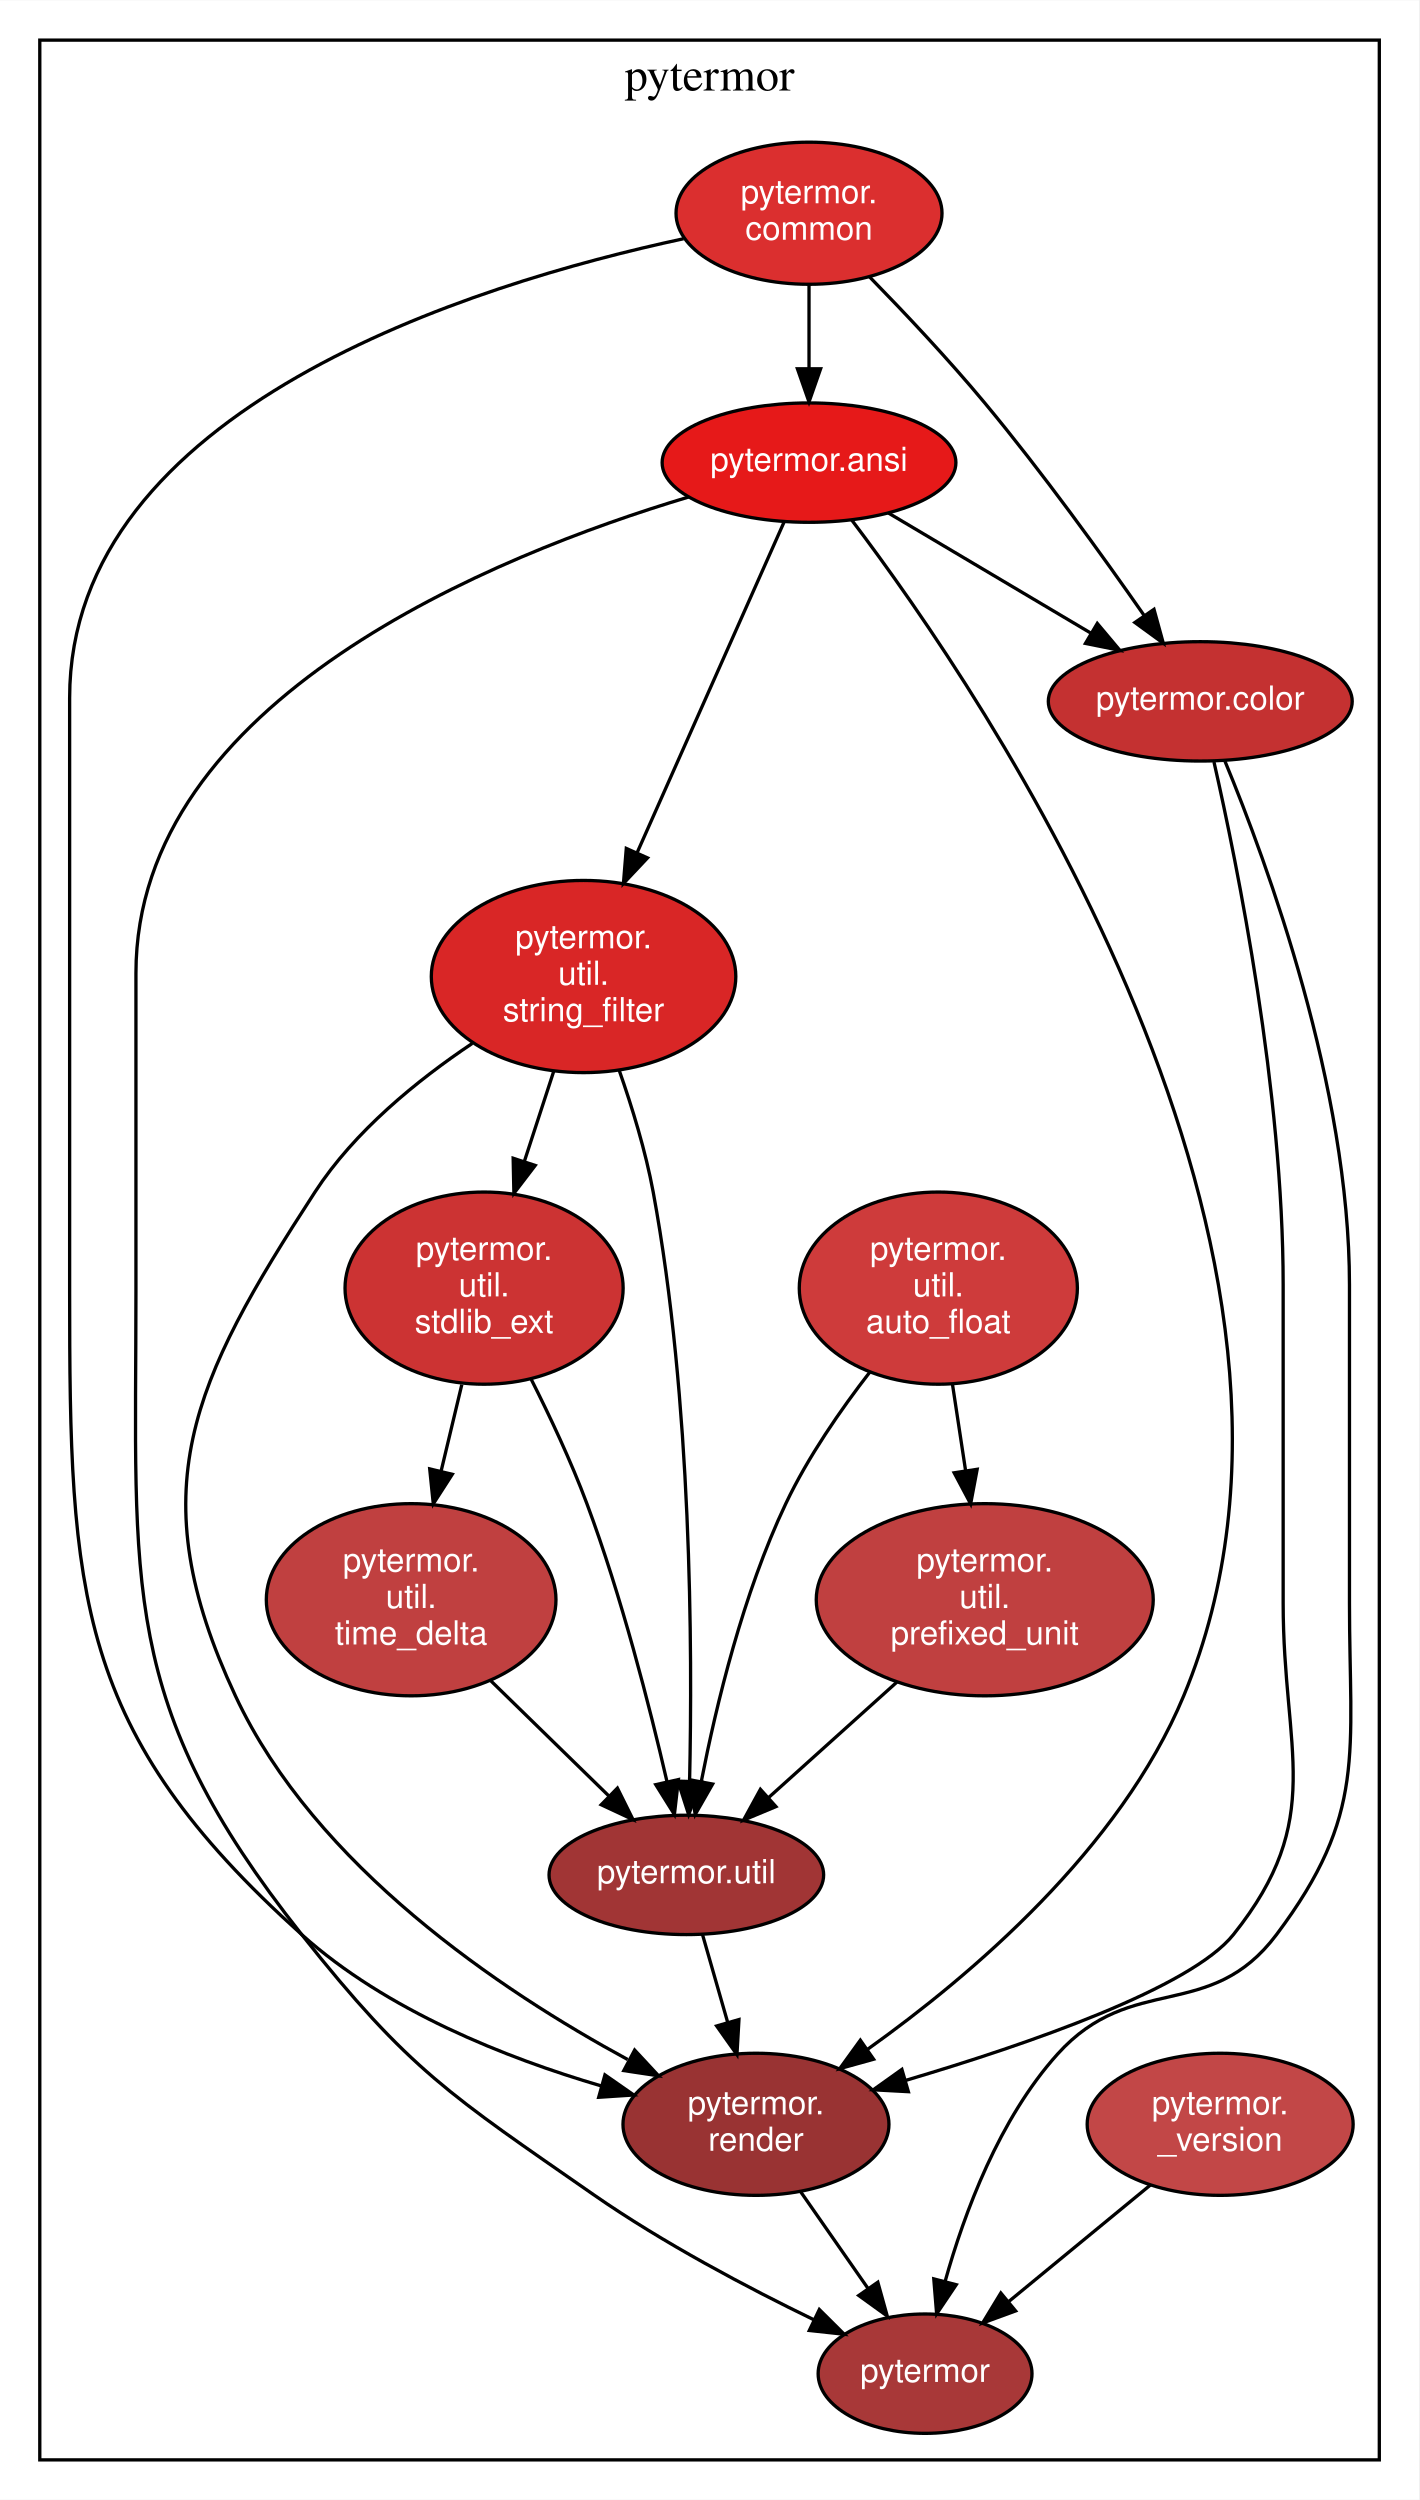
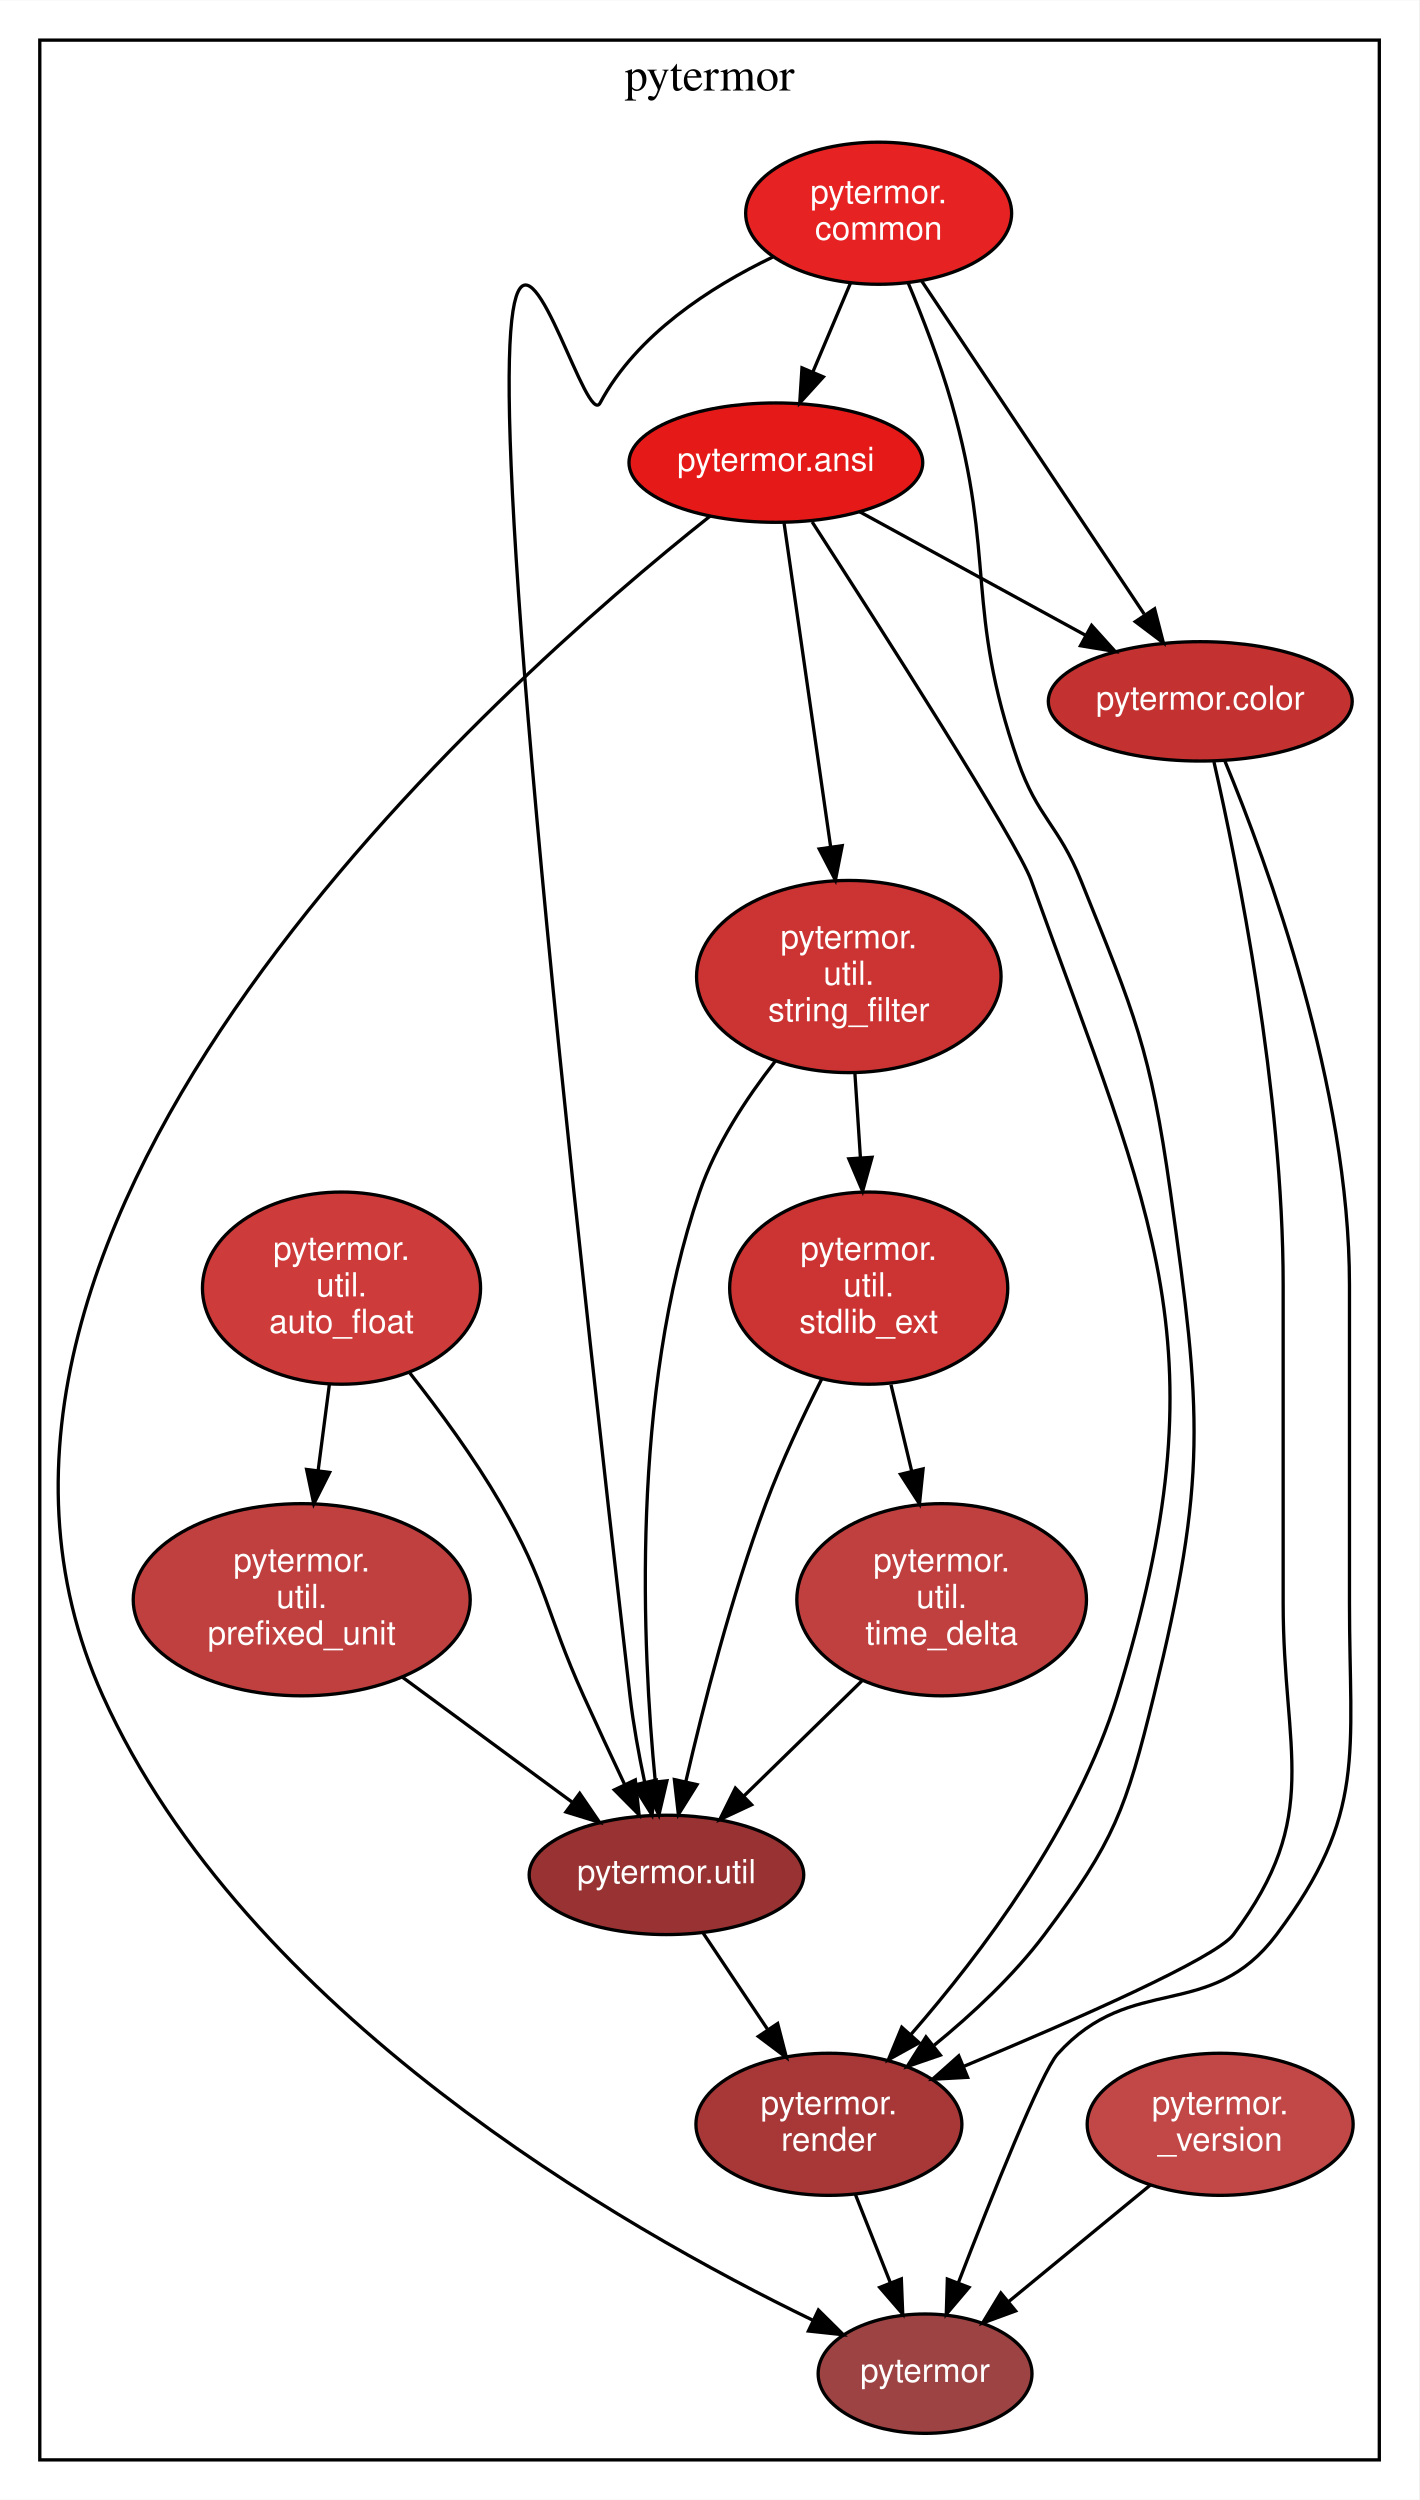
<svg xmlns="http://www.w3.org/2000/svg" width="428pt" height="754pt" viewBox="0.00 0.00 428.00 753.80">
  <g id="graph0" class="graph" transform="scale(1 1) rotate(0) translate(4 749.8)">
    <style>.edge&gt;path:hover{stroke-width:8}</style>
    <polygon fill="white" stroke="transparent" points="-4,4 -4,-749.8 424,-749.8 424,4 -4,4" />
    <g id="clust1" class="cluster">
      <style>.edge&gt;path:hover{stroke-width:8}</style>
      <polygon fill="none" stroke="black" points="8,-8 8,-737.8 412,-737.8 412,-8 8,-8" />
      <text text-anchor="middle" x="210" y="-722.6" font-family="Times,serif" font-size="14.00">pytermor</text>
    </g>
    <g id="node1" class="node">
      <style>.edge&gt;path:hover{stroke-width:8}</style>
-       <ellipse fill="#a83838" stroke="black" cx="275" cy="-34" rx="32.25" ry="18" />
+       <ellipse fill="#9d4343" stroke="black" cx="275" cy="-34" rx="32.25" ry="18" />
      <text text-anchor="middle" x="275" y="-31.5" font-family="Helvetica,sans-Serif" font-size="10.00" fill="#ffffff">pytermor</text>
    </g>
    <g id="node2" class="node">
      <style>.edge&gt;path:hover{stroke-width:8}</style>
      <ellipse fill="#c24747" stroke="black" cx="364" cy="-109.21" rx="40.11" ry="21.43" />
      <text text-anchor="middle" x="364" y="-112.21" font-family="Helvetica,sans-Serif" font-size="10.00" fill="#ffffff">pytermor.</text>
      <text text-anchor="middle" x="364" y="-101.21" font-family="Helvetica,sans-Serif" font-size="10.00" fill="#ffffff">_version</text>
    </g>
    <g id="edge1" class="edge">
      <style>.edge&gt;path:hover{stroke-width:8}</style>
      <path fill="none" stroke="black" d="M342.91,-90.86C330.14,-80.36 313.77,-66.89 300.31,-55.82" />
      <polygon fill="#000000" stroke="black" points="302.3,-52.93 292.35,-49.28 297.85,-58.33 302.3,-52.93" />
    </g>
    <g id="node3" class="node">
      <style>.edge&gt;path:hover{stroke-width:8}</style>
-       <ellipse fill="#e61919" stroke="black" cx="240" cy="-610.37" rx="44.3" ry="18" />
-       <text text-anchor="middle" x="240" y="-607.87" font-family="Helvetica,sans-Serif" font-size="10.00" fill="#ffffff">pytermor.ansi</text>
+       <ellipse fill="#e61919" stroke="black" cx="230" cy="-610.37" rx="44.3" ry="18" />
+       <text text-anchor="middle" x="230" y="-607.87" font-family="Helvetica,sans-Serif" font-size="10.00" fill="#ffffff">pytermor.ansi</text>
    </g>
    <g id="edge2" class="edge">
      <style>.edge&gt;path:hover{stroke-width:8}</style>
-       <path fill="none" stroke="black" d="M203.71,-600.01C145.32,-582.5 37,-538.91 37,-456.38 37,-456.38 37,-456.38 37,-360.4 37,-271.37 31.74,-236.23 87,-166.43 119.52,-125.35 131.99,-117.91 175,-88 196.03,-73.38 221.57,-59.9 241.58,-50.2" />
-       <polygon fill="#000000" stroke="black" points="243.11,-53.35 250.62,-45.89 240.09,-47.03 243.11,-53.35" />
+       <path fill="none" stroke="black" d="M210.19,-594.26C147.68,-544.64 -37.52,-381.67 27,-238.43 70.02,-142.91 183.73,-77.93 241.01,-50.18" />
+       <polygon fill="#000000" stroke="black" points="242.83,-53.19 250.36,-45.74 239.82,-46.87 242.83,-53.19" />
    </g>
    <g id="node4" class="node">
      <style>.edge&gt;path:hover{stroke-width:8}</style>
      <ellipse fill="#c43131" stroke="black" cx="358" cy="-538.37" rx="45.83" ry="18" />
      <text text-anchor="middle" x="358" y="-535.87" font-family="Helvetica,sans-Serif" font-size="10.00" fill="#ffffff">pytermor.color</text>
    </g>
    <g id="edge3" class="edge">
      <style>.edge&gt;path:hover{stroke-width:8}</style>
-       <path fill="none" stroke="black" d="M263.88,-595.21C281.44,-584.79 305.52,-570.51 324.93,-558.99" />
-       <polygon fill="#000000" stroke="black" points="326.94,-561.87 333.75,-553.76 323.37,-555.85 326.94,-561.87" />
+       <path fill="none" stroke="black" d="M255.29,-595.54C274.8,-584.88 301.99,-570.01 323.5,-558.24" />
+       <polygon fill="#000000" stroke="black" points="325.23,-561.28 332.33,-553.42 321.87,-555.14 325.23,-561.28" />
    </g>
    <g id="node6" class="node">
      <style>.edge&gt;path:hover{stroke-width:8}</style>
-       <ellipse fill="#993333" stroke="black" cx="224" cy="-109.21" rx="40.11" ry="21.43" />
-       <text text-anchor="middle" x="224" y="-112.21" font-family="Helvetica,sans-Serif" font-size="10.00" fill="#ffffff">pytermor.</text>
-       <text text-anchor="middle" x="224" y="-101.21" font-family="Helvetica,sans-Serif" font-size="10.00" fill="#ffffff">render</text>
+       <ellipse fill="#a83838" stroke="black" cx="246" cy="-109.21" rx="40.11" ry="21.43" />
+       <text text-anchor="middle" x="246" y="-112.21" font-family="Helvetica,sans-Serif" font-size="10.00" fill="#ffffff">pytermor.</text>
+       <text text-anchor="middle" x="246" y="-101.21" font-family="Helvetica,sans-Serif" font-size="10.00" fill="#ffffff">render</text>
    </g>
    <g id="edge4" class="edge">
      <style>.edge&gt;path:hover{stroke-width:8}</style>
-       <path fill="none" stroke="black" d="M252.87,-593.07C292.74,-540.5 408.21,-371.13 353,-238.43 333.82,-192.32 289.11,-154.26 257.74,-131.89" />
-       <polygon fill="#000000" stroke="black" points="259.48,-128.84 249.27,-126 255.48,-134.58 259.48,-128.84" />
+       <path fill="none" stroke="black" d="M240.94,-592.49C261.19,-561.12 302.84,-495.95 307,-484.37 344.15,-380.92 365.28,-343.5 333,-238.43 320.86,-198.92 291.96,-160.66 270.79,-136.37" />
+       <polygon fill="#000000" stroke="black" points="273.2,-133.82 263.94,-128.69 267.98,-138.48 273.2,-133.82" />
    </g>
    <g id="node11" class="node">
      <style>.edge&gt;path:hover{stroke-width:8}</style>
-       <ellipse fill="#d92626" stroke="black" cx="172" cy="-455.38" rx="45.92" ry="28.98" />
-       <text text-anchor="middle" x="172" y="-463.88" font-family="Helvetica,sans-Serif" font-size="10.00" fill="#ffffff">pytermor.</text>
-       <text text-anchor="middle" x="172" y="-452.88" font-family="Helvetica,sans-Serif" font-size="10.00" fill="#ffffff">util.</text>
-       <text text-anchor="middle" x="172" y="-441.88" font-family="Helvetica,sans-Serif" font-size="10.00" fill="#ffffff">string_filter</text>
+       <ellipse fill="#cc3333" stroke="black" cx="252" cy="-455.38" rx="45.92" ry="28.98" />
+       <text text-anchor="middle" x="252" y="-463.88" font-family="Helvetica,sans-Serif" font-size="10.00" fill="#ffffff">pytermor.</text>
+       <text text-anchor="middle" x="252" y="-452.88" font-family="Helvetica,sans-Serif" font-size="10.00" fill="#ffffff">util.</text>
+       <text text-anchor="middle" x="252" y="-441.88" font-family="Helvetica,sans-Serif" font-size="10.00" fill="#ffffff">string_filter</text>
    </g>
    <g id="edge5" class="edge">
      <style>.edge&gt;path:hover{stroke-width:8}</style>
-       <path fill="none" stroke="black" d="M232.46,-592.42C221.84,-568.52 202.2,-524.32 188.18,-492.79" />
-       <polygon fill="#000000" stroke="black" points="191.29,-491.16 184.03,-483.45 184.89,-494.01 191.29,-491.16" />
+       <path fill="none" stroke="black" d="M232.48,-592.12C235.86,-568.6 242.01,-525.83 246.51,-494.56" />
+       <polygon fill="#000000" stroke="black" points="250.01,-494.84 247.96,-484.45 243.08,-493.85 250.01,-494.84" />
    </g>
    <g id="edge6" class="edge">
      <style>.edge&gt;path:hover{stroke-width:8}</style>
-       <path fill="none" stroke="black" d="M365.43,-520.36C378.21,-489.51 403,-422 403,-362.4 403,-362.4 403,-362.4 403,-266.42 403,-220.91 408.32,-202.82 381,-166.43 360.94,-139.71 337.39,-155.23 315,-130.43 297.39,-110.92 286.85,-82.55 281.04,-61.81" />
-       <polygon fill="#000000" stroke="black" points="284.4,-60.83 278.49,-52.03 277.63,-62.59 284.4,-60.83" />
+       <path fill="none" stroke="black" d="M365.43,-520.36C378.21,-489.51 403,-422 403,-362.4 403,-362.4 403,-362.4 403,-266.42 403,-220.91 408.32,-202.82 381,-166.43 360.94,-139.71 337.39,-155.23 315,-130.43 310.09,-124.99 295.19,-87.72 285.03,-61.4" />
+       <polygon fill="#000000" stroke="black" points="288.25,-60.02 281.4,-51.94 281.72,-62.53 288.25,-60.02" />
    </g>
    <g id="edge7" class="edge">
      <style>.edge&gt;path:hover{stroke-width:8}</style>
-       <path fill="none" stroke="black" d="M362.13,-520.11C369.23,-488.85 383,-420.7 383,-362.4 383,-362.4 383,-362.4 383,-266.42 383,-221.48 396.04,-201.54 368,-166.43 355.2,-150.4 306.36,-133.47 269.07,-122.43" />
-       <polygon fill="#000000" stroke="black" points="269.96,-119.05 259.38,-119.62 268.01,-125.77 269.96,-119.05" />
+       <path fill="none" stroke="black" d="M362.13,-520.11C369.23,-488.85 383,-420.7 383,-362.4 383,-362.4 383,-362.4 383,-266.42 383,-221.48 394.98,-202.36 368,-166.43 362.65,-159.3 320.17,-140.63 286.82,-126.75" />
+       <polygon fill="#000000" stroke="black" points="287.83,-123.38 277.25,-122.8 285.16,-129.85 287.83,-123.38" />
    </g>
    <g id="node5" class="node">
      <style>.edge&gt;path:hover{stroke-width:8}</style>
-       <ellipse fill="#db2f2f" stroke="black" cx="240" cy="-685.59" rx="40.11" ry="21.43" />
-       <text text-anchor="middle" x="240" y="-688.59" font-family="Helvetica,sans-Serif" font-size="10.00" fill="#ffffff">pytermor.</text>
-       <text text-anchor="middle" x="240" y="-677.59" font-family="Helvetica,sans-Serif" font-size="10.00" fill="#ffffff">common</text>
+       <ellipse fill="#e72222" stroke="black" cx="261" cy="-685.59" rx="40.11" ry="21.43" />
+       <text text-anchor="middle" x="261" y="-688.59" font-family="Helvetica,sans-Serif" font-size="10.00" fill="#ffffff">pytermor.</text>
+       <text text-anchor="middle" x="261" y="-677.59" font-family="Helvetica,sans-Serif" font-size="10.00" fill="#ffffff">common</text>
    </g>
    <g id="edge8" class="edge">
      <style>.edge&gt;path:hover{stroke-width:8}</style>
-       <path fill="none" stroke="black" d="M240,-664.19C240,-656.34 240,-647.24 240,-638.83" />
-       <polygon fill="#000000" stroke="black" points="243.5,-638.68 240,-628.68 236.5,-638.68 243.5,-638.68" />
+       <path fill="none" stroke="black" d="M252.53,-664.58C249.04,-656.34 244.94,-646.67 241.21,-637.85" />
+       <polygon fill="#000000" stroke="black" points="244.32,-636.22 237.2,-628.38 237.88,-638.95 244.32,-636.22" />
    </g>
    <g id="edge9" class="edge">
      <style>.edge&gt;path:hover{stroke-width:8}</style>
-       <path fill="none" stroke="black" d="M258.27,-666.38C268.78,-655.63 282.03,-641.58 293,-628.37 310.34,-607.51 328.41,-582.45 341.09,-564.25" />
-       <polygon fill="#000000" stroke="black" points="344.04,-566.13 346.85,-555.91 338.28,-562.15 344.04,-566.13" />
+       <path fill="none" stroke="black" d="M273.88,-665.3C291.18,-639.41 321.95,-593.34 341.1,-564.68" />
+       <polygon fill="#000000" stroke="black" points="344.23,-566.29 346.87,-556.03 338.41,-562.41 344.23,-566.29" />
    </g>
    <g id="edge10" class="edge">
      <style>.edge&gt;path:hover{stroke-width:8}</style>
-       <path fill="none" stroke="black" d="M202.17,-677.9C138.55,-664.23 17,-626.69 17,-539.37 17,-539.37 17,-539.37 17,-360.4 17,-268.75 18.82,-227.67 87,-166.43 112.49,-143.53 148.58,-129.24 177.31,-120.79" />
-       <polygon fill="#000000" stroke="black" points="178.45,-124.11 187.14,-118.05 176.57,-117.37 178.45,-124.11" />
+       <path fill="none" stroke="black" d="M269.78,-664.87C274.24,-654.23 279.46,-640.77 283,-628.37 296.4,-581.43 286.98,-566.49 303,-520.37 308.94,-503.28 315.24,-501.16 322,-484.37 338.23,-444.06 342.94,-433.43 349,-390.39 358.42,-323.48 360.16,-304.04 344,-238.43 335.58,-204.25 332.13,-194.58 311,-166.43 301.7,-154.04 289.26,-142.46 277.75,-133.06" />
+       <polygon fill="#000000" stroke="black" points="279.61,-130.07 269.59,-126.62 275.27,-135.57 279.61,-130.07" />
+     </g>
+     <g id="node7" class="node">
+       <style>.edge&gt;path:hover{stroke-width:8}</style>
+       <ellipse fill="#993333" stroke="black" cx="197" cy="-184.43" rx="41.41" ry="18" />
+       <text text-anchor="middle" x="197" y="-181.93" font-family="Helvetica,sans-Serif" font-size="10.00" fill="#ffffff">pytermor.util</text>
    </g>
    <g id="edge11" class="edge">
      <style>.edge&gt;path:hover{stroke-width:8}</style>
-       <path fill="none" stroke="black" d="M237.4,-88.98C243.64,-80.02 251.13,-69.27 257.78,-59.72" />
-       <polygon fill="#000000" stroke="black" points="260.75,-61.59 263.59,-51.38 255,-57.58 260.75,-61.59" />
-     </g>
-     <g id="node7" class="node">
-       <style>.edge&gt;path:hover{stroke-width:8}</style>
-       <ellipse fill="#a13535" stroke="black" cx="203" cy="-184.43" rx="41.41" ry="18" />
-       <text text-anchor="middle" x="203" y="-181.93" font-family="Helvetica,sans-Serif" font-size="10.00" fill="#ffffff">pytermor.util</text>
+       <path fill="none" stroke="black" d="M229.07,-672.38C210.24,-663.33 187.99,-648.96 177,-628.37 169.08,-613.55 114.35,-858.56 186,-238.43 186.99,-229.89 188.67,-220.7 190.43,-212.4" />
+       <polygon fill="#000000" stroke="black" points="193.88,-213.01 192.65,-202.49 187.05,-211.48 193.88,-213.01" />
    </g>
    <g id="edge12" class="edge">
      <style>.edge&gt;path:hover{stroke-width:8}</style>
-       <path fill="none" stroke="black" d="M207.87,-166.45C210.12,-158.59 212.87,-149.02 215.45,-140.02" />
-       <polygon fill="#000000" stroke="black" points="218.87,-140.8 218.26,-130.22 212.14,-138.87 218.87,-140.8" />
+       <path fill="none" stroke="black" d="M253.92,-88.21C257.19,-79.96 261.02,-70.29 264.51,-61.48" />
+       <polygon fill="#000000" stroke="black" points="267.84,-62.59 268.26,-52 261.33,-60.01 267.84,-62.59" />
+     </g>
+     <g id="edge13" class="edge">
+       <style>.edge&gt;path:hover{stroke-width:8}</style>
+       <path fill="none" stroke="black" d="M208.12,-166.81C213.83,-158.29 220.93,-147.67 227.44,-137.94" />
+       <polygon fill="#000000" stroke="black" points="230.54,-139.6 233.19,-129.35 224.72,-135.71 230.54,-139.6" />
    </g>
    <g id="node8" class="node">
      <style>.edge&gt;path:hover{stroke-width:8}</style>
-       <ellipse fill="#ce3b3b" stroke="black" cx="279" cy="-361.4" rx="41.94" ry="28.98" />
-       <text text-anchor="middle" x="279" y="-369.9" font-family="Helvetica,sans-Serif" font-size="10.00" fill="#ffffff">pytermor.</text>
-       <text text-anchor="middle" x="279" y="-358.9" font-family="Helvetica,sans-Serif" font-size="10.00" fill="#ffffff">util.</text>
-       <text text-anchor="middle" x="279" y="-347.9" font-family="Helvetica,sans-Serif" font-size="10.00" fill="#ffffff">auto_float</text>
+       <ellipse fill="#ce3b3b" stroke="black" cx="99" cy="-361.4" rx="41.94" ry="28.98" />
+       <text text-anchor="middle" x="99" y="-369.9" font-family="Helvetica,sans-Serif" font-size="10.00" fill="#ffffff">pytermor.</text>
+       <text text-anchor="middle" x="99" y="-358.9" font-family="Helvetica,sans-Serif" font-size="10.00" fill="#ffffff">util.</text>
+       <text text-anchor="middle" x="99" y="-347.9" font-family="Helvetica,sans-Serif" font-size="10.00" fill="#ffffff">auto_float</text>
    </g>
-     <g id="edge13" class="edge">
+     <g id="edge14" class="edge">
      <style>.edge&gt;path:hover{stroke-width:8}</style>
-       <path fill="none" stroke="black" d="M258.42,-336.18C249.55,-324.73 239.69,-310.5 233,-296.41 220.13,-269.33 212.04,-235.82 207.54,-212.75" />
-       <polygon fill="#000000" stroke="black" points="210.93,-211.83 205.67,-202.64 204.05,-213.11 210.93,-211.83" />
+       <path fill="none" stroke="black" d="M119.59,-335.82C128.67,-324.29 139.06,-310.11 147,-296.41 161.07,-272.13 160.46,-264.01 172,-238.43 175.95,-229.67 180.39,-220.16 184.42,-211.64" />
+       <polygon fill="#000000" stroke="black" points="187.61,-213.08 188.75,-202.54 181.29,-210.07 187.61,-213.08" />
    </g>
    <g id="node9" class="node">
      <style>.edge&gt;path:hover{stroke-width:8}</style>
-       <ellipse fill="#c04040" stroke="black" cx="293" cy="-267.42" rx="50.82" ry="28.98" />
-       <text text-anchor="middle" x="293" y="-275.92" font-family="Helvetica,sans-Serif" font-size="10.00" fill="#ffffff">pytermor.</text>
-       <text text-anchor="middle" x="293" y="-264.92" font-family="Helvetica,sans-Serif" font-size="10.00" fill="#ffffff">util.</text>
-       <text text-anchor="middle" x="293" y="-253.92" font-family="Helvetica,sans-Serif" font-size="10.00" fill="#ffffff">prefixed_unit</text>
-     </g>
-     <g id="edge14" class="edge">
-       <style>.edge&gt;path:hover{stroke-width:8}</style>
-       <path fill="none" stroke="black" d="M283.28,-332.3C284.52,-324.1 285.91,-315 287.23,-306.3" />
-       <polygon fill="#000000" stroke="black" points="290.71,-306.76 288.75,-296.34 283.78,-305.7 290.71,-306.76" />
+       <ellipse fill="#c04040" stroke="black" cx="87" cy="-267.42" rx="50.82" ry="28.98" />
+       <text text-anchor="middle" x="87" y="-275.92" font-family="Helvetica,sans-Serif" font-size="10.00" fill="#ffffff">pytermor.</text>
+       <text text-anchor="middle" x="87" y="-264.92" font-family="Helvetica,sans-Serif" font-size="10.00" fill="#ffffff">util.</text>
+       <text text-anchor="middle" x="87" y="-253.92" font-family="Helvetica,sans-Serif" font-size="10.00" fill="#ffffff">prefixed_unit</text>
    </g>
    <g id="edge15" class="edge">
      <style>.edge&gt;path:hover{stroke-width:8}</style>
-       <path fill="none" stroke="black" d="M266.48,-242.56C254.23,-231.53 239.77,-218.52 227.75,-207.7" />
-       <polygon fill="#000000" stroke="black" points="230.02,-205.03 220.25,-200.95 225.34,-210.24 230.02,-205.03" />
+       <path fill="none" stroke="black" d="M95.33,-332.3C94.26,-324.1 93.08,-315 91.94,-306.3" />
+       <polygon fill="#000000" stroke="black" points="95.41,-305.81 90.64,-296.34 88.47,-306.71 95.41,-305.81" />
+     </g>
+     <g id="edge16" class="edge">
+       <style>.edge&gt;path:hover{stroke-width:8}</style>
+       <path fill="none" stroke="black" d="M117.35,-244.07C133.34,-232.3 152.83,-217.95 168.53,-206.39" />
+       <polygon fill="#000000" stroke="black" points="170.84,-209.03 176.82,-200.29 166.69,-203.4 170.84,-209.03" />
    </g>
    <g id="node10" class="node">
      <style>.edge&gt;path:hover{stroke-width:8}</style>
-       <ellipse fill="#cc3333" stroke="black" cx="142" cy="-361.4" rx="41.94" ry="28.98" />
-       <text text-anchor="middle" x="142" y="-369.9" font-family="Helvetica,sans-Serif" font-size="10.00" fill="#ffffff">pytermor.</text>
-       <text text-anchor="middle" x="142" y="-358.9" font-family="Helvetica,sans-Serif" font-size="10.00" fill="#ffffff">util.</text>
-       <text text-anchor="middle" x="142" y="-347.9" font-family="Helvetica,sans-Serif" font-size="10.00" fill="#ffffff">stdlib_ext</text>
+       <ellipse fill="#cc3333" stroke="black" cx="258" cy="-361.4" rx="41.94" ry="28.98" />
+       <text text-anchor="middle" x="258" y="-369.9" font-family="Helvetica,sans-Serif" font-size="10.00" fill="#ffffff">pytermor.</text>
+       <text text-anchor="middle" x="258" y="-358.9" font-family="Helvetica,sans-Serif" font-size="10.00" fill="#ffffff">util.</text>
+       <text text-anchor="middle" x="258" y="-347.9" font-family="Helvetica,sans-Serif" font-size="10.00" fill="#ffffff">stdlib_ext</text>
    </g>
-     <g id="edge16" class="edge">
+     <g id="edge17" class="edge">
      <style>.edge&gt;path:hover{stroke-width:8}</style>
-       <path fill="none" stroke="black" d="M156.11,-334.11C161.86,-322.73 168.25,-309.13 173,-296.41 183.43,-268.49 191.9,-235.37 197.15,-212.62" />
-       <polygon fill="#000000" stroke="black" points="200.61,-213.18 199.4,-202.66 193.78,-211.65 200.61,-213.18" />
+       <path fill="none" stroke="black" d="M243.89,-334.11C238.14,-322.73 231.75,-309.13 227,-296.41 216.57,-268.49 208.1,-235.37 202.85,-212.62" />
+       <polygon fill="#000000" stroke="black" points="206.22,-211.65 200.6,-202.66 199.39,-213.18 206.22,-211.65" />
    </g>
    <g id="node12" class="node">
      <style>.edge&gt;path:hover{stroke-width:8}</style>
-       <ellipse fill="#c04040" stroke="black" cx="120" cy="-267.42" rx="43.68" ry="28.98" />
-       <text text-anchor="middle" x="120" y="-275.92" font-family="Helvetica,sans-Serif" font-size="10.00" fill="#ffffff">pytermor.</text>
-       <text text-anchor="middle" x="120" y="-264.92" font-family="Helvetica,sans-Serif" font-size="10.00" fill="#ffffff">util.</text>
-       <text text-anchor="middle" x="120" y="-253.92" font-family="Helvetica,sans-Serif" font-size="10.00" fill="#ffffff">time_delta</text>
-     </g>
-     <g id="edge17" class="edge">
-       <style>.edge&gt;path:hover{stroke-width:8}</style>
-       <path fill="none" stroke="black" d="M135.28,-332.3C133.32,-324.1 131.14,-315 129.06,-306.3" />
-       <polygon fill="#000000" stroke="black" points="132.41,-305.25 126.68,-296.34 125.6,-306.88 132.41,-305.25" />
+       <ellipse fill="#c04040" stroke="black" cx="280" cy="-267.42" rx="43.68" ry="28.98" />
+       <text text-anchor="middle" x="280" y="-275.92" font-family="Helvetica,sans-Serif" font-size="10.00" fill="#ffffff">pytermor.</text>
+       <text text-anchor="middle" x="280" y="-264.92" font-family="Helvetica,sans-Serif" font-size="10.00" fill="#ffffff">util.</text>
+       <text text-anchor="middle" x="280" y="-253.92" font-family="Helvetica,sans-Serif" font-size="10.00" fill="#ffffff">time_delta</text>
    </g>
    <g id="edge18" class="edge">
      <style>.edge&gt;path:hover{stroke-width:8}</style>
-       <path fill="none" stroke="black" d="M138.44,-435.21C121.86,-424.12 102.91,-408.73 91,-390.39 53.75,-333.05 38.07,-300.38 67,-238.43 91.02,-186.99 147.12,-149.46 185.32,-128.74" />
-       <polygon fill="#000000" stroke="black" points="187.41,-131.6 194.62,-123.84 184.14,-125.41 187.41,-131.6" />
+       <path fill="none" stroke="black" d="M264.72,-332.3C266.68,-324.1 268.86,-315 270.94,-306.3" />
+       <polygon fill="#000000" stroke="black" points="274.4,-306.88 273.32,-296.34 267.59,-305.25 274.4,-306.88" />
    </g>
    <g id="edge19" class="edge">
      <style>.edge&gt;path:hover{stroke-width:8}</style>
-       <path fill="none" stroke="black" d="M182.75,-427.09C186.68,-415.89 190.72,-402.69 193,-390.39 204.61,-327.63 204.87,-252.33 203.98,-212.78" />
-       <polygon fill="#000000" stroke="black" points="207.47,-212.51 203.7,-202.61 200.47,-212.7 207.47,-212.51" />
+       <path fill="none" stroke="black" d="M229.76,-429.77C221.01,-418.57 211.9,-404.65 207,-390.39 186.12,-329.59 189.71,-252.66 193.64,-212.55" />
+       <polygon fill="#000000" stroke="black" points="197.14,-212.81 194.72,-202.49 190.18,-212.06 197.14,-212.81" />
    </g>
    <g id="edge20" class="edge">
      <style>.edge&gt;path:hover{stroke-width:8}</style>
-       <path fill="none" stroke="black" d="M163,-426.79C160.21,-418.24 157.09,-408.67 154.13,-399.58" />
-       <polygon fill="#000000" stroke="black" points="157.42,-398.4 150.99,-389.98 150.77,-400.57 157.42,-398.4" />
+       <path fill="none" stroke="black" d="M253.83,-426.29C254.36,-418.25 254.94,-409.35 255.5,-400.8" />
+       <polygon fill="#000000" stroke="black" points="259,-400.85 256.16,-390.64 252.01,-400.39 259,-400.85" />
    </g>
    <g id="edge21" class="edge">
      <style>.edge&gt;path:hover{stroke-width:8}</style>
-       <path fill="none" stroke="black" d="M144.01,-242.99C155.21,-232.06 168.5,-219.1 179.62,-208.24" />
-       <polygon fill="#000000" stroke="black" points="182.21,-210.6 186.92,-201.11 177.32,-205.59 182.21,-210.6" />
+       <path fill="none" stroke="black" d="M255.99,-242.99C244.79,-232.06 231.5,-219.1 220.38,-208.24" />
+       <polygon fill="#000000" stroke="black" points="222.68,-205.59 213.08,-201.11 217.79,-210.6 222.68,-205.59" />
    </g>
  </g>
</svg>
